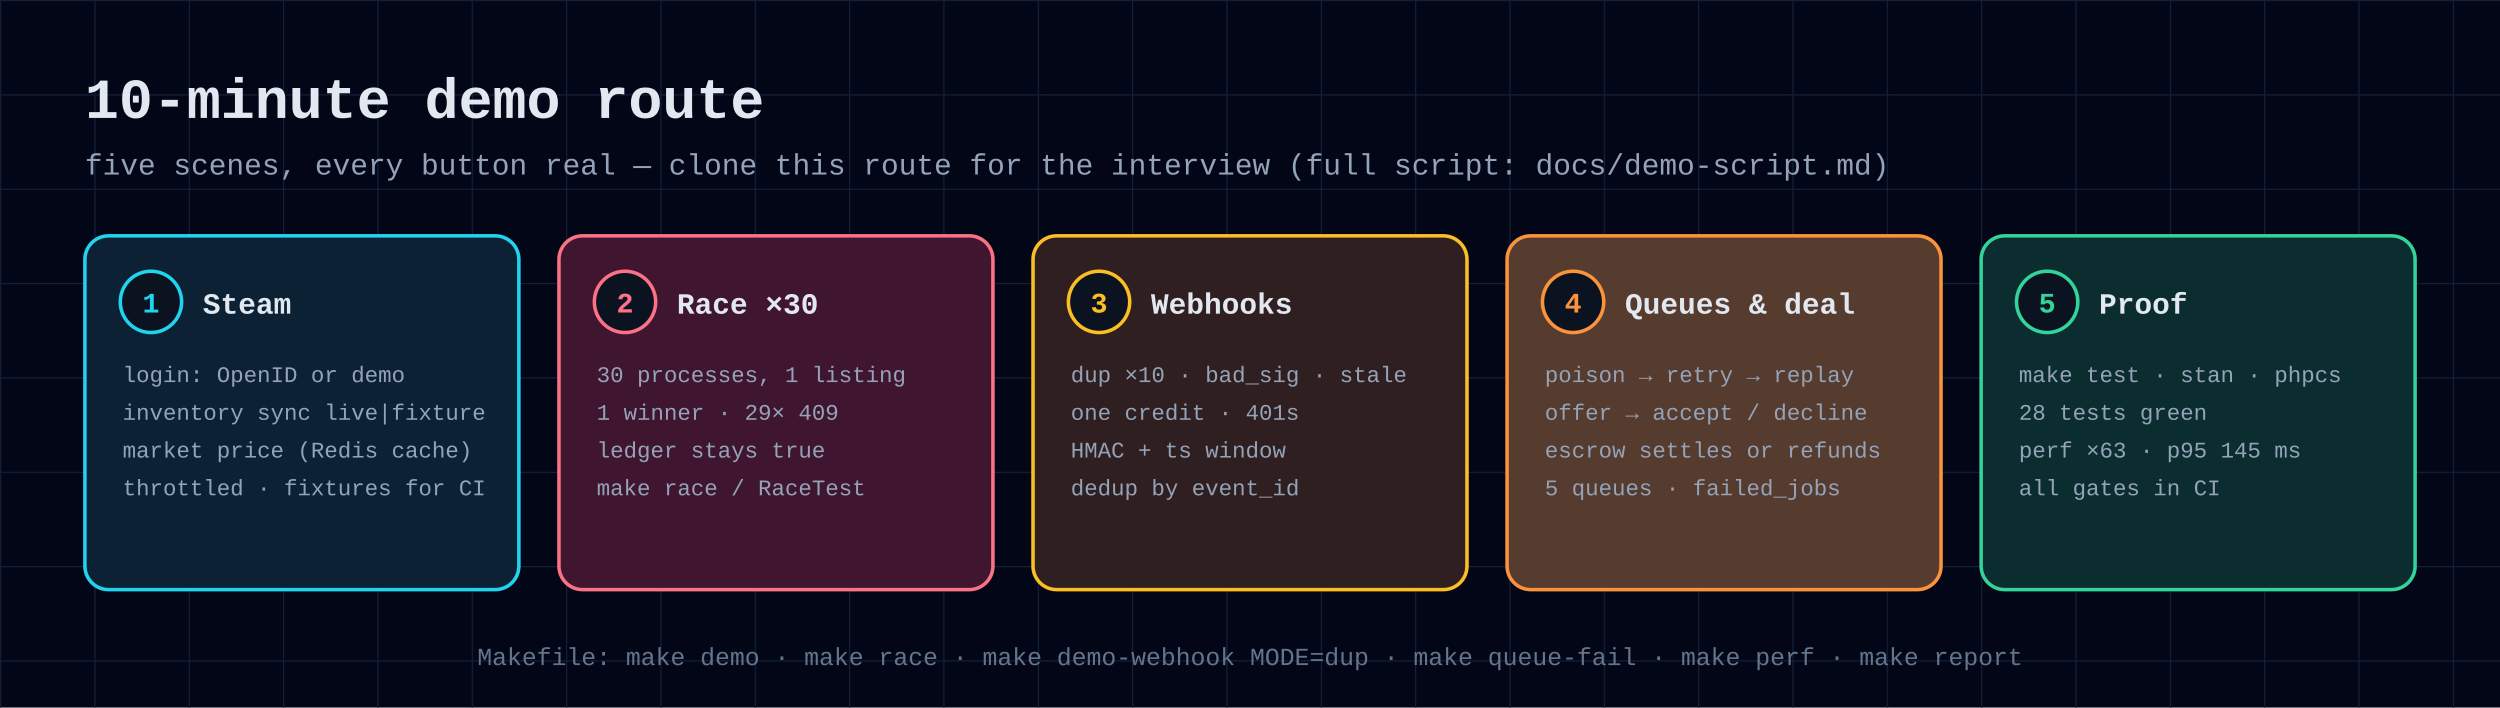
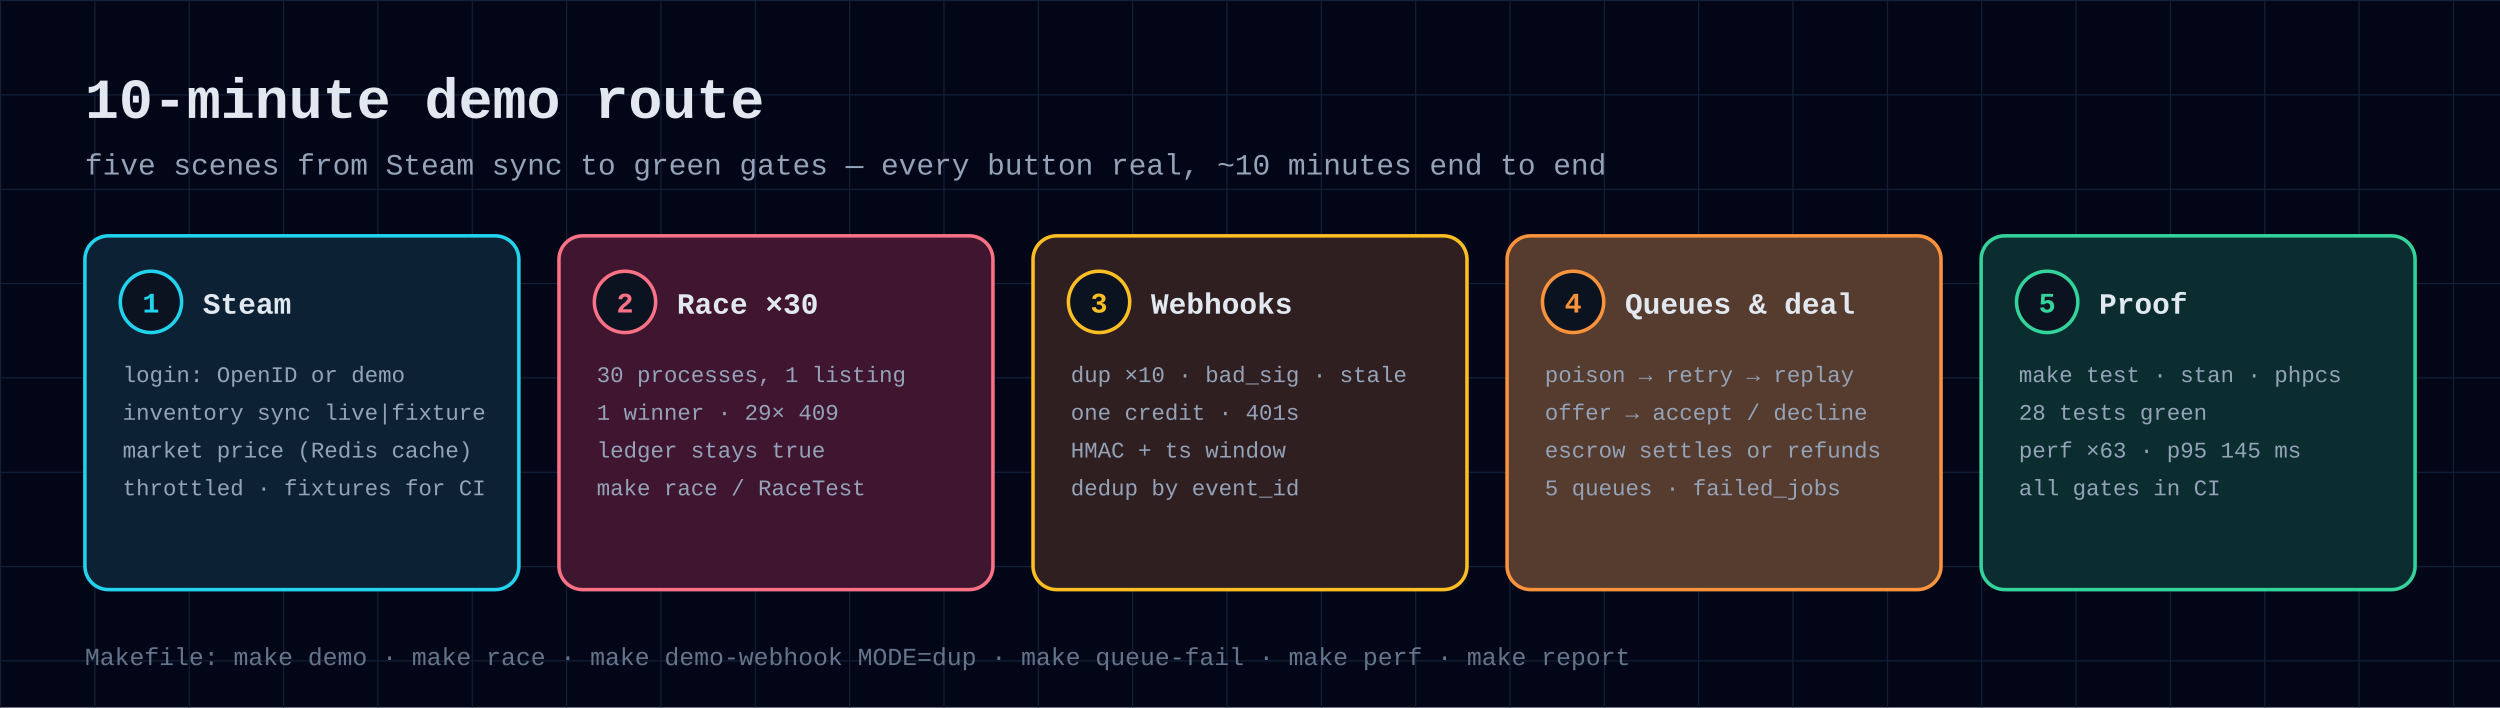
<svg xmlns="http://www.w3.org/2000/svg" width="1060" height="300" viewBox="0 0 1060 300" font-family="ui-monospace, SFMono-Regular, Menlo, Consolas, 'Liberation Mono', monospace" role="img" aria-label="Ten-minute demo route: five scenes from Steam sync to quality gates">
  <defs>
    <pattern id="grid" width="40" height="40" patternUnits="userSpaceOnUse">
      <path d="M 40 0 L 0 0 0 40" fill="none" stroke="#12203a" stroke-width="1" />
    </pattern>
  </defs>
  <rect width="1060" height="300" fill="#020617" />
  <rect width="1060" height="300" fill="url(#grid)" />
  <text x="36" y="50" font-size="24" font-weight="700" fill="#e2e8f0">10-minute demo route</text>
-   <text x="36" y="74" font-size="12.5" fill="#94a3b8">five scenes, every button real — clone this route for the interview (full script: docs/demo-script.md)</text>
+   <text x="36" y="74" font-size="12.5" fill="#94a3b8">five scenes from Steam sync to green gates — every button real, ~10 minutes end to end</text>
  <rect x="36" y="100" width="184" height="150" rx="10" fill="#0f172a" />
  <rect x="36" y="100" width="184" height="150" rx="10" fill="rgba(8,51,68,0.40)" stroke="#22d3ee" stroke-width="1.5" />
-   <circle cx="64" cy="128" r="13" fill="#0b1220" stroke="#22d3ee" stroke-width="1.5" />
+   <circle cx="64" cy="128" r="13" fill="#0b1220" stroke="#22d3ee" stroke-width="1.5">
+     <animate attributeName="stroke-opacity" values="1;0.30;1" dur="3s" begin="0s" repeatCount="indefinite" />
+   </circle>
  <text x="64" y="132.5" font-size="12" font-weight="700" fill="#22d3ee" text-anchor="middle">1</text>
  <text x="86" y="133" font-size="12.5" font-weight="700" fill="#e2e8f0">Steam</text>
  <text x="52" y="162" font-size="9.5" fill="#94a3b8">login: OpenID or demo</text>
  <text x="52" y="178" font-size="9.5" fill="#94a3b8">inventory sync live|fixture</text>
  <text x="52" y="194" font-size="9.5" fill="#94a3b8">market price (Redis cache)</text>
  <text x="52" y="210" font-size="9.5" fill="#94a3b8">throttled · fixtures for CI</text>
  <rect x="237" y="100" width="184" height="150" rx="10" fill="#0f172a" />
  <rect x="237" y="100" width="184" height="150" rx="10" fill="rgba(136,19,55,0.40)" stroke="#fb7185" stroke-width="1.5" />
-   <circle cx="265" cy="128" r="13" fill="#0b1220" stroke="#fb7185" stroke-width="1.5" />
+   <circle cx="265" cy="128" r="13" fill="#0b1220" stroke="#fb7185" stroke-width="1.5">
+     <animate attributeName="stroke-opacity" values="1;0.30;1" dur="3s" begin="0.6s" repeatCount="indefinite" />
+   </circle>
  <text x="265" y="132.5" font-size="12" font-weight="700" fill="#fb7185" text-anchor="middle">2</text>
  <text x="287" y="133" font-size="12.5" font-weight="700" fill="#e2e8f0">Race ×30</text>
  <text x="253" y="162" font-size="9.5" fill="#94a3b8">30 processes, 1 listing</text>
  <text x="253" y="178" font-size="9.5" fill="#94a3b8">1 winner · 29× 409</text>
  <text x="253" y="194" font-size="9.5" fill="#94a3b8">ledger stays true</text>
  <text x="253" y="210" font-size="9.5" fill="#94a3b8">make race / RaceTest</text>
  <rect x="438" y="100" width="184" height="150" rx="10" fill="#0f172a" />
  <rect x="438" y="100" width="184" height="150" rx="10" fill="rgba(120,53,15,0.30)" stroke="#fbbf24" stroke-width="1.5" />
-   <circle cx="466" cy="128" r="13" fill="#0b1220" stroke="#fbbf24" stroke-width="1.5" />
+   <circle cx="466" cy="128" r="13" fill="#0b1220" stroke="#fbbf24" stroke-width="1.5">
+     <animate attributeName="stroke-opacity" values="1;0.30;1" dur="3s" begin="1.2s" repeatCount="indefinite" />
+   </circle>
  <text x="466" y="132.5" font-size="12" font-weight="700" fill="#fbbf24" text-anchor="middle">3</text>
  <text x="488" y="133" font-size="12.5" font-weight="700" fill="#e2e8f0">Webhooks</text>
  <text x="454" y="162" font-size="9.5" fill="#94a3b8">dup ×10 · bad_sig · stale</text>
  <text x="454" y="178" font-size="9.5" fill="#94a3b8">one credit · 401s</text>
  <text x="454" y="194" font-size="9.5" fill="#94a3b8">HMAC + ts window</text>
  <text x="454" y="210" font-size="9.5" fill="#94a3b8">dedup by event_id</text>
  <rect x="639" y="100" width="184" height="150" rx="10" fill="#0f172a" />
  <rect x="639" y="100" width="184" height="150" rx="10" fill="rgba(251,146,60,0.30)" stroke="#fb923c" stroke-width="1.5" />
-   <circle cx="667" cy="128" r="13" fill="#0b1220" stroke="#fb923c" stroke-width="1.5" />
+   <circle cx="667" cy="128" r="13" fill="#0b1220" stroke="#fb923c" stroke-width="1.5">
+     <animate attributeName="stroke-opacity" values="1;0.30;1" dur="3s" begin="1.8s" repeatCount="indefinite" />
+   </circle>
  <text x="667" y="132.5" font-size="12" font-weight="700" fill="#fb923c" text-anchor="middle">4</text>
  <text x="689" y="133" font-size="12.5" font-weight="700" fill="#e2e8f0">Queues &amp; deal</text>
  <text x="655" y="162" font-size="9.5" fill="#94a3b8">poison → retry → replay</text>
  <text x="655" y="178" font-size="9.5" fill="#94a3b8">offer → accept / decline</text>
  <text x="655" y="194" font-size="9.5" fill="#94a3b8">escrow settles or refunds</text>
  <text x="655" y="210" font-size="9.5" fill="#94a3b8">5 queues · failed_jobs</text>
  <rect x="840" y="100" width="184" height="150" rx="10" fill="#0f172a" />
  <rect x="840" y="100" width="184" height="150" rx="10" fill="rgba(6,78,59,0.40)" stroke="#34d399" stroke-width="1.5" />
-   <circle cx="868" cy="128" r="13" fill="#0b1220" stroke="#34d399" stroke-width="1.5" />
+   <circle cx="868" cy="128" r="13" fill="#0b1220" stroke="#34d399" stroke-width="1.5">
+     <animate attributeName="stroke-opacity" values="1;0.30;1" dur="3s" begin="2.4s" repeatCount="indefinite" />
+   </circle>
  <text x="868" y="132.5" font-size="12" font-weight="700" fill="#34d399" text-anchor="middle">5</text>
  <text x="890" y="133" font-size="12.5" font-weight="700" fill="#e2e8f0">Proof</text>
  <text x="856" y="162" font-size="9.5" fill="#94a3b8">make test · stan · phpcs</text>
  <text x="856" y="178" font-size="9.5" fill="#94a3b8">28 tests green</text>
  <text x="856" y="194" font-size="9.5" fill="#94a3b8">perf ×63 · p95 145 ms</text>
  <text x="856" y="210" font-size="9.5" fill="#94a3b8">all gates in CI</text>
-   <text x="530" y="282" font-size="10.5" fill="#64748b" text-anchor="middle">Makefile: make demo · make race · make demo-webhook MODE=dup · make queue-fail · make perf · make report</text>
+   <text x="36" y="282" font-size="10.5" fill="#64748b">Makefile: make demo · make race · make demo-webhook MODE=dup · make queue-fail · make perf · make report</text>
</svg>
